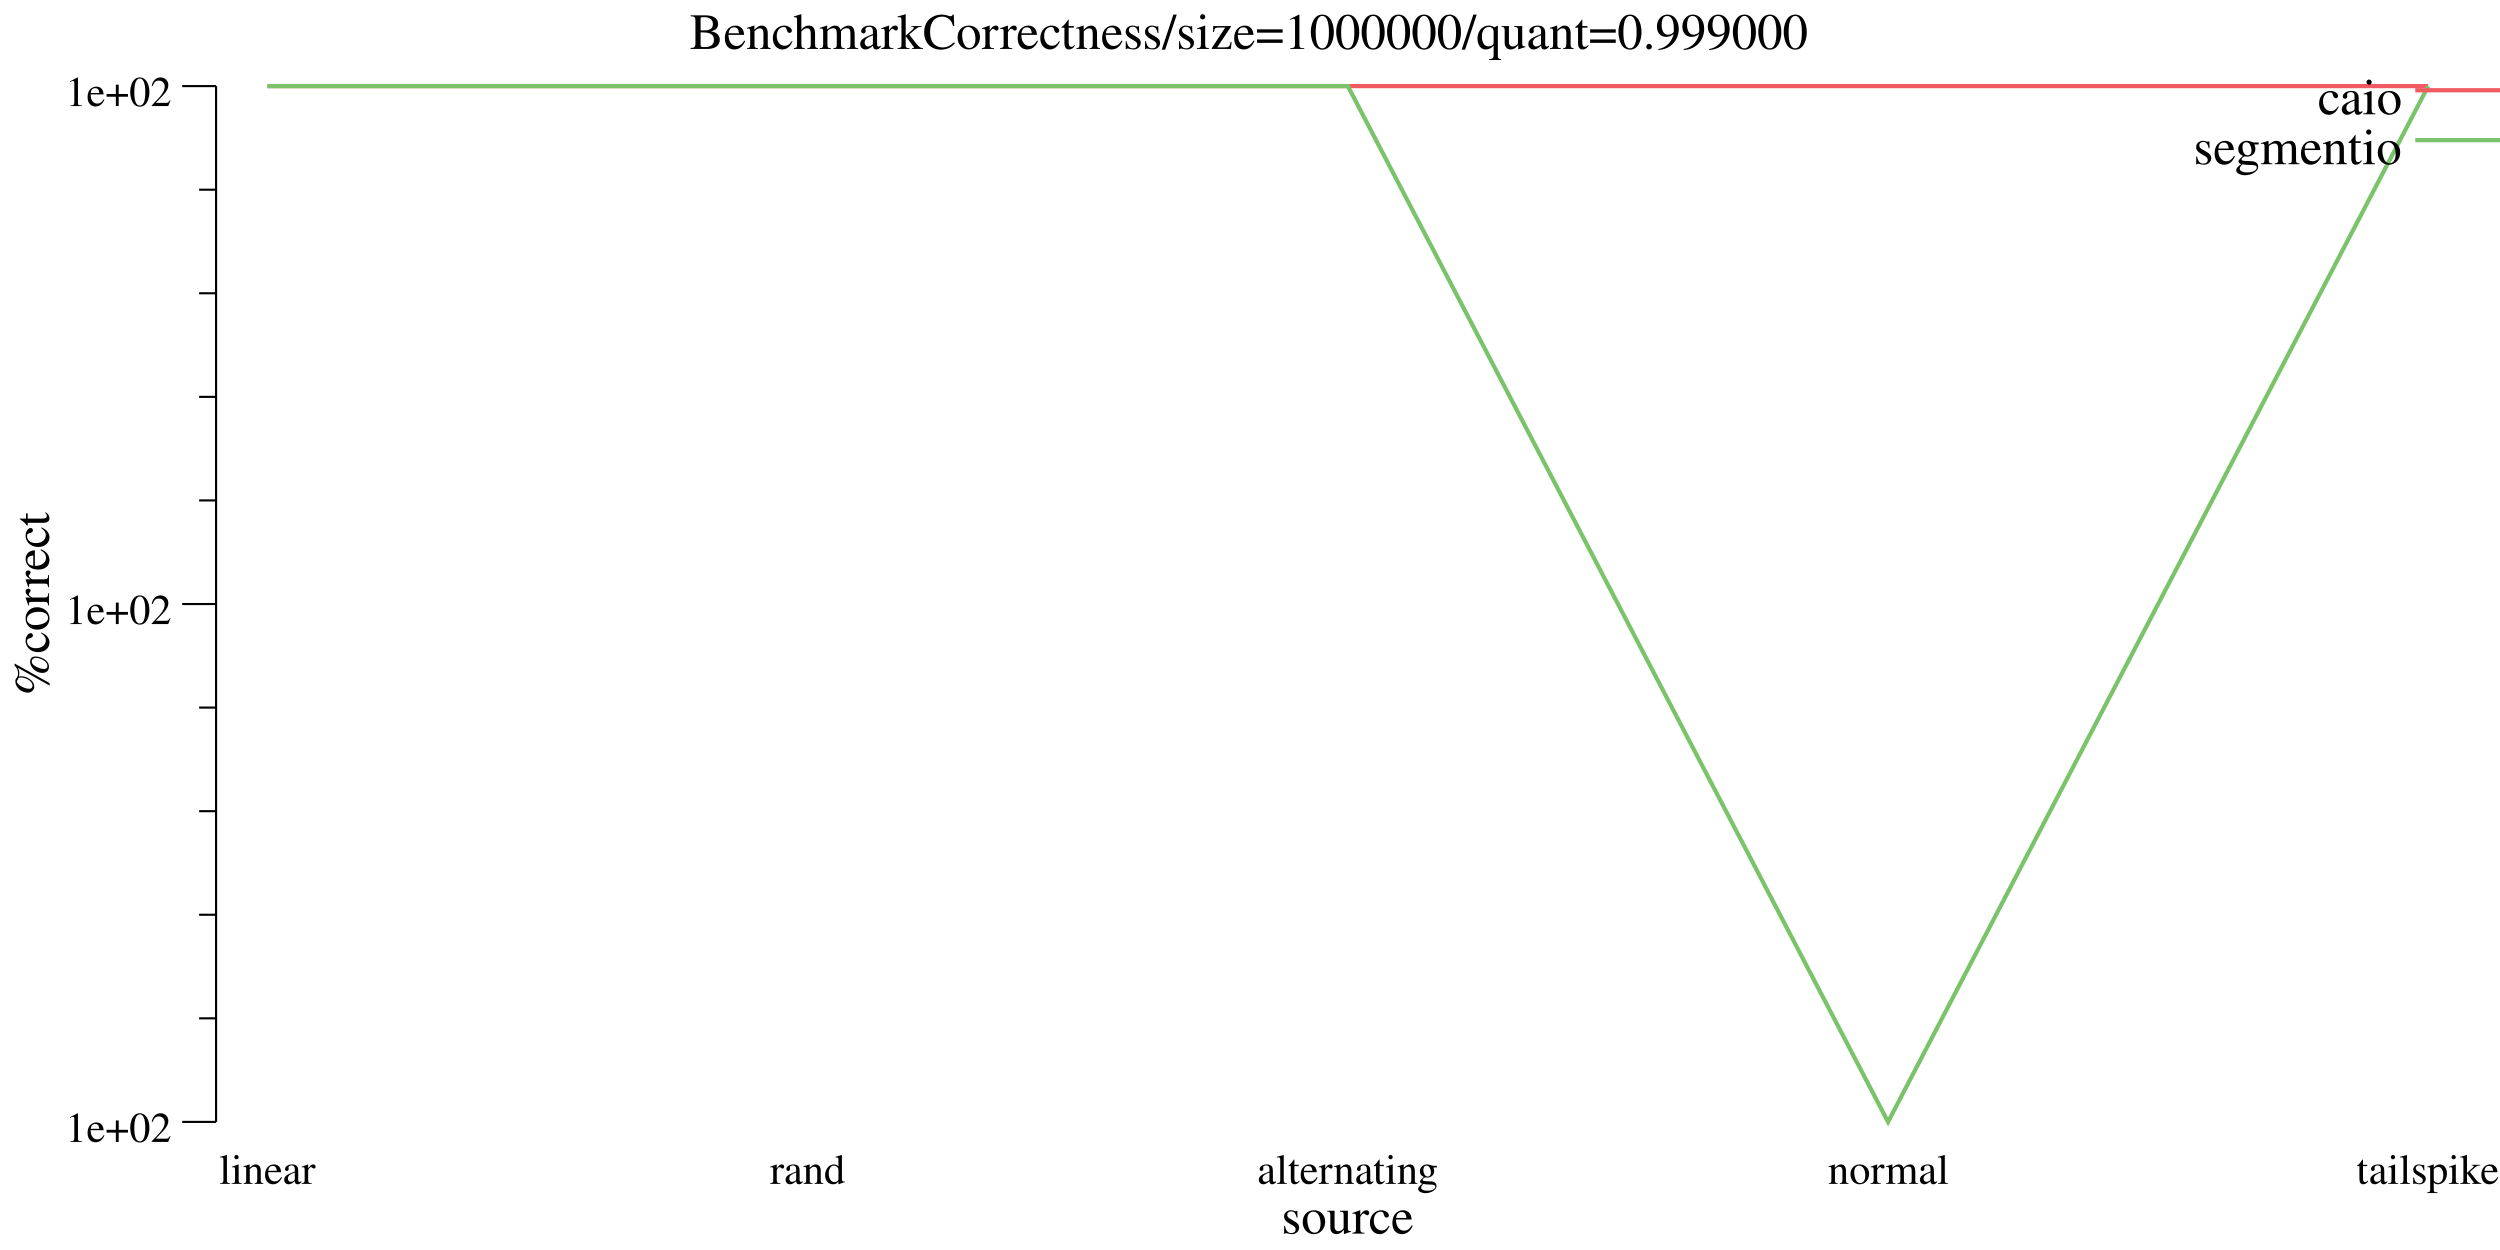
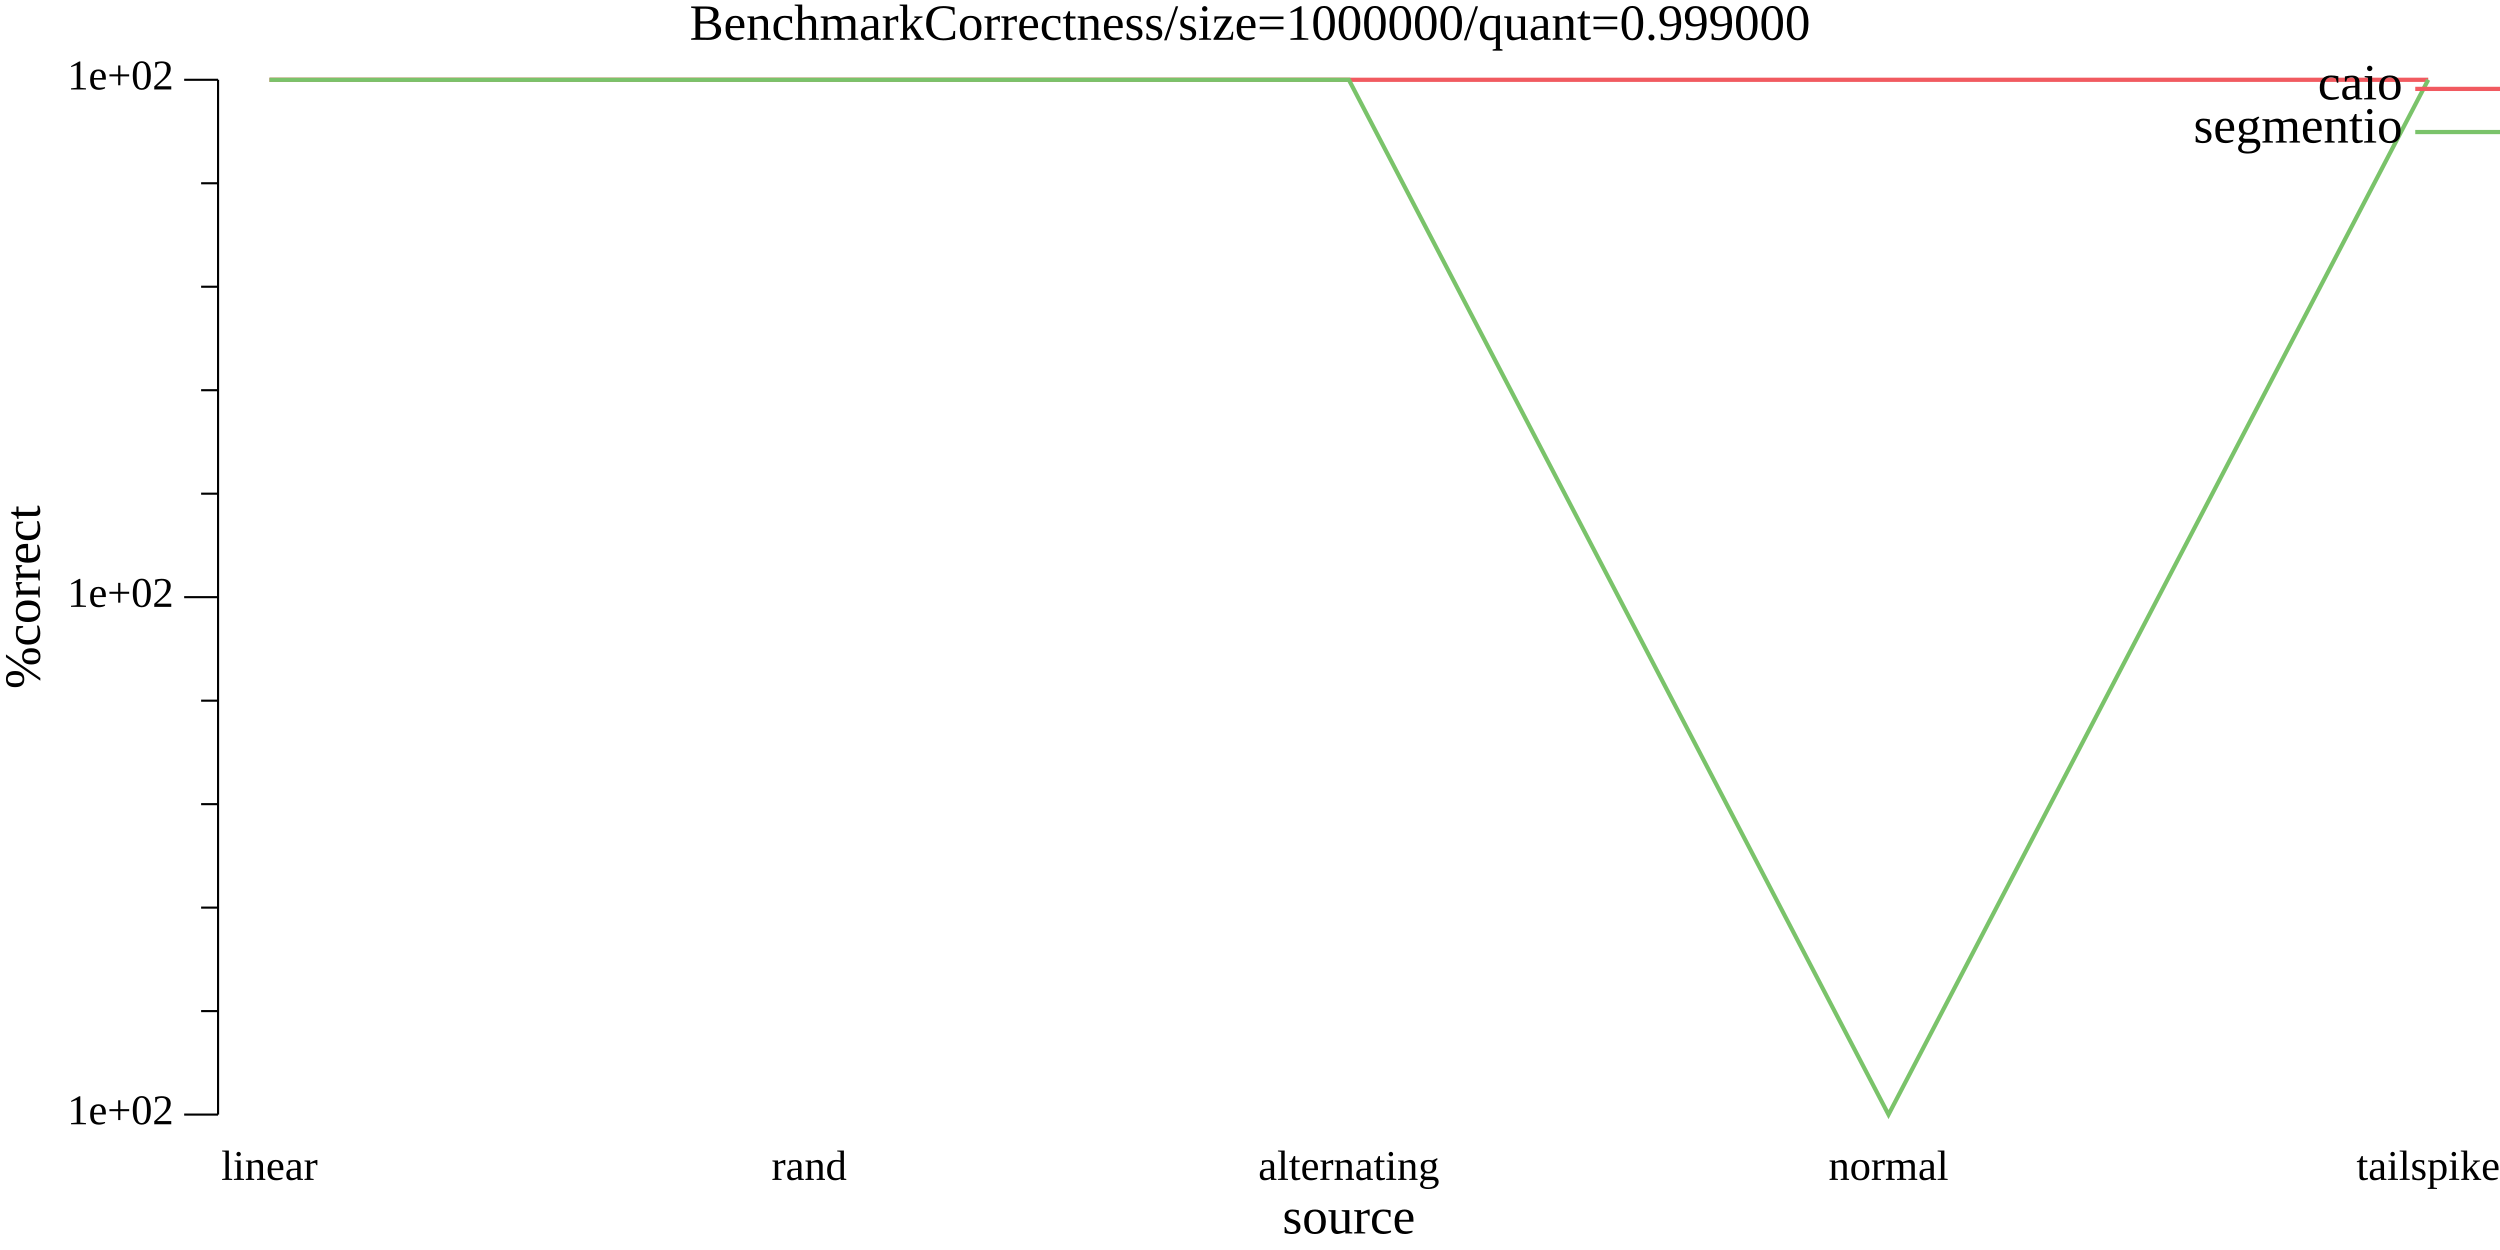
<svg xmlns="http://www.w3.org/2000/svg" width="590pt" height="295pt" viewBox="0 0 590 295">
  <g transform="scale(1, -1) translate(0, -295)">
    <path d="M0,0L590,0L590,295L0,295Z" style="fill:#FFFFFF" />
-     <text x="162.76" y="-283.45" transform="scale(1, -1)" style="font-family:Times;font-weight:normal;font-style:normal;font-size:12px">BenchmarkCorrectness/size=1000000/quant=0.999000</text>
-     <text x="302.43" y="-3.861" transform="scale(1, -1)" style="font-family:Times;font-weight:normal;font-style:normal;font-size:12px">source</text>
-     <text x="51.744" y="-15.602" transform="scale(1, -1)" style="font-family:Times;font-weight:normal;font-style:normal;font-size:10px">linear</text>
-     <text x="181.72" y="-15.602" transform="scale(1, -1)" style="font-family:Times;font-weight:normal;font-style:normal;font-size:10px">rand</text>
-     <text x="296.71" y="-15.602" transform="scale(1, -1)" style="font-family:Times;font-weight:normal;font-style:normal;font-size:10px">alternating</text>
-     <text x="431.41" y="-15.602" transform="scale(1, -1)" style="font-family:Times;font-weight:normal;font-style:normal;font-size:10px">normal</text>
-     <text x="556.12" y="-15.602" transform="scale(1, -1)" style="font-family:Times;font-weight:normal;font-style:normal;font-size:10px">tailspike</text>
+     <text x="162.76" y="-285.61" transform="scale(1, -1)" style="font-family:Liberation Serif;font-variant:normal;font-weight:normal;font-style:normal;font-size:12px">BenchmarkCorrectness/size=1000000/quant=0.999000</text>
+     <text x="302.67" y="-3.902" transform="scale(1, -1)" style="font-family:Liberation Serif;font-variant:normal;font-weight:normal;font-style:normal;font-size:12px">source</text>
+     <text x="52.213" y="-16.541" transform="scale(1, -1)" style="font-family:Liberation Serif;font-variant:normal;font-weight:normal;font-style:normal;font-size:10px">linear</text>
+     <text x="182.08" y="-16.541" transform="scale(1, -1)" style="font-family:Liberation Serif;font-variant:normal;font-weight:normal;font-style:normal;font-size:10px">rand</text>
+     <text x="296.95" y="-16.541" transform="scale(1, -1)" style="font-family:Liberation Serif;font-variant:normal;font-weight:normal;font-style:normal;font-size:10px">alternating</text>
+     <text x="431.53" y="-16.541" transform="scale(1, -1)" style="font-family:Liberation Serif;font-variant:normal;font-weight:normal;font-style:normal;font-size:10px">normal</text>
+     <text x="556.12" y="-16.541" transform="scale(1, -1)" style="font-family:Liberation Serif;font-variant:normal;font-weight:normal;font-style:normal;font-size:10px">tailspike</text>
    <g transform="rotate(90)">
-       <text x="130.8" y="11.555" transform="scale(1, -1)" style="font-family:Times;font-weight:normal;font-style:normal;font-size:12px">%correct</text>
+       <text x="132.42" y="9.387" transform="scale(1, -1)" style="font-family:Liberation Serif;font-variant:normal;font-weight:normal;font-style:normal;font-size:12px">%correct</text>
    </g>
-     <text x="15.416" y="-25.509" transform="scale(1, -1)" style="font-family:Times;font-weight:normal;font-style:normal;font-size:10px">1e+02</text>
-     <text x="15.416" y="-147.73" transform="scale(1, -1)" style="font-family:Times;font-weight:normal;font-style:normal;font-size:10px">1e+02</text>
-     <text x="15.416" y="-269.96" transform="scale(1, -1)" style="font-family:Times;font-weight:normal;font-style:normal;font-size:10px">1e+02</text>
-     <path d="M42.994,30.23L50.994,30.23" style="fill:none;stroke:#000000;stroke-width:0.5" />
-     <path d="M42.994,152.45L50.994,152.45" style="fill:none;stroke:#000000;stroke-width:0.5" />
-     <path d="M42.994,274.68L50.994,274.68" style="fill:none;stroke:#000000;stroke-width:0.5" />
-     <path d="M46.994,54.675L50.994,54.675" style="fill:none;stroke:#000000;stroke-width:0.5" />
-     <path d="M46.994,79.12L50.994,79.12" style="fill:none;stroke:#000000;stroke-width:0.5" />
-     <path d="M46.994,103.56L50.994,103.56" style="fill:none;stroke:#000000;stroke-width:0.5" />
-     <path d="M46.994,128.01L50.994,128.01" style="fill:none;stroke:#000000;stroke-width:0.5" />
-     <path d="M46.994,176.9L50.994,176.9" style="fill:none;stroke:#000000;stroke-width:0.5" />
-     <path d="M46.994,201.34L50.994,201.34" style="fill:none;stroke:#000000;stroke-width:0.5" />
-     <path d="M46.994,225.79L50.994,225.79" style="fill:none;stroke:#000000;stroke-width:0.5" />
-     <path d="M46.994,250.23L50.994,250.23" style="fill:none;stroke:#000000;stroke-width:0.5" />
-     <path d="M50.994,30.23L50.994,274.68" style="fill:none;stroke:#000000;stroke-width:0.5" />
-     <path d="M63.126,274.68L190.61,274.68L318.09,274.68L445.58,274.68L573.06,274.68" style="fill:none;stroke:#F15A60" />
-     <path d="M63.126,274.68L190.61,274.68L318.09,274.68L445.58,30.23L573.06,274.68" style="fill:none;stroke:#7AC36A" />
-     <path d="M570,273.7L590,273.7" style="fill:none;stroke:#F15A60" />
-     <text x="547.01" y="-268.03" transform="scale(1, -1)" style="font-family:Times;font-weight:normal;font-style:normal;font-size:12px">caio</text>
-     <path d="M570,261.92L590,261.92" style="fill:none;stroke:#7AC36A" />
-     <text x="517.68" y="-256.25" transform="scale(1, -1)" style="font-family:Times;font-weight:normal;font-style:normal;font-size:12px">segmentio</text>
+     <text x="15.885" y="-29.674" transform="scale(1, -1)" style="font-family:Liberation Serif;font-variant:normal;font-weight:normal;font-style:normal;font-size:10px">1e+02</text>
+     <text x="15.885" y="-151.78" transform="scale(1, -1)" style="font-family:Liberation Serif;font-variant:normal;font-weight:normal;font-style:normal;font-size:10px">1e+02</text>
+     <text x="15.885" y="-273.89" transform="scale(1, -1)" style="font-family:Liberation Serif;font-variant:normal;font-weight:normal;font-style:normal;font-size:10px">1e+02</text>
+     <path d="M43.463,31.959L51.463,31.959" style="fill:none;stroke:#000000;stroke-width:0.5" />
+     <path d="M43.463,154.07L51.463,154.07" style="fill:none;stroke:#000000;stroke-width:0.5" />
+     <path d="M43.463,276.17L51.463,276.17" style="fill:none;stroke:#000000;stroke-width:0.5" />
+     <path d="M47.463,56.38L51.463,56.38" style="fill:none;stroke:#000000;stroke-width:0.5" />
+     <path d="M47.463,80.802L51.463,80.802" style="fill:none;stroke:#000000;stroke-width:0.5" />
+     <path d="M47.463,105.22L51.463,105.22" style="fill:none;stroke:#000000;stroke-width:0.5" />
+     <path d="M47.463,129.64L51.463,129.64" style="fill:none;stroke:#000000;stroke-width:0.5" />
+     <path d="M47.463,178.49L51.463,178.49" style="fill:none;stroke:#000000;stroke-width:0.5" />
+     <path d="M47.463,202.91L51.463,202.91" style="fill:none;stroke:#000000;stroke-width:0.5" />
+     <path d="M47.463,227.33L51.463,227.33" style="fill:none;stroke:#000000;stroke-width:0.5" />
+     <path d="M47.463,251.75L51.463,251.75" style="fill:none;stroke:#000000;stroke-width:0.5" />
+     <path d="M51.463,31.959L51.463,276.17" style="fill:none;stroke:#000000;stroke-width:0.5" />
+     <path d="M63.595,276.17L190.96,276.17L318.33,276.17L445.69,276.17L573.06,276.17" style="fill:none;stroke:#F15A60" />
+     <path d="M63.595,276.17L190.96,276.17L318.33,276.17L445.69,31.959L573.06,276.17" style="fill:none;stroke:#7AC36A" />
+     <path d="M570,274.02L590,274.02" style="fill:none;stroke:#F15A60" />
+     <text x="547.01" y="-271.54" transform="scale(1, -1)" style="font-family:Liberation Serif;font-variant:normal;font-weight:normal;font-style:normal;font-size:12px">caio</text>
+     <path d="M570,263.84L590,263.84" style="fill:none;stroke:#7AC36A" />
+     <text x="517.68" y="-261.35" transform="scale(1, -1)" style="font-family:Liberation Serif;font-variant:normal;font-weight:normal;font-style:normal;font-size:12px">segmentio</text>
  </g>
</svg>
